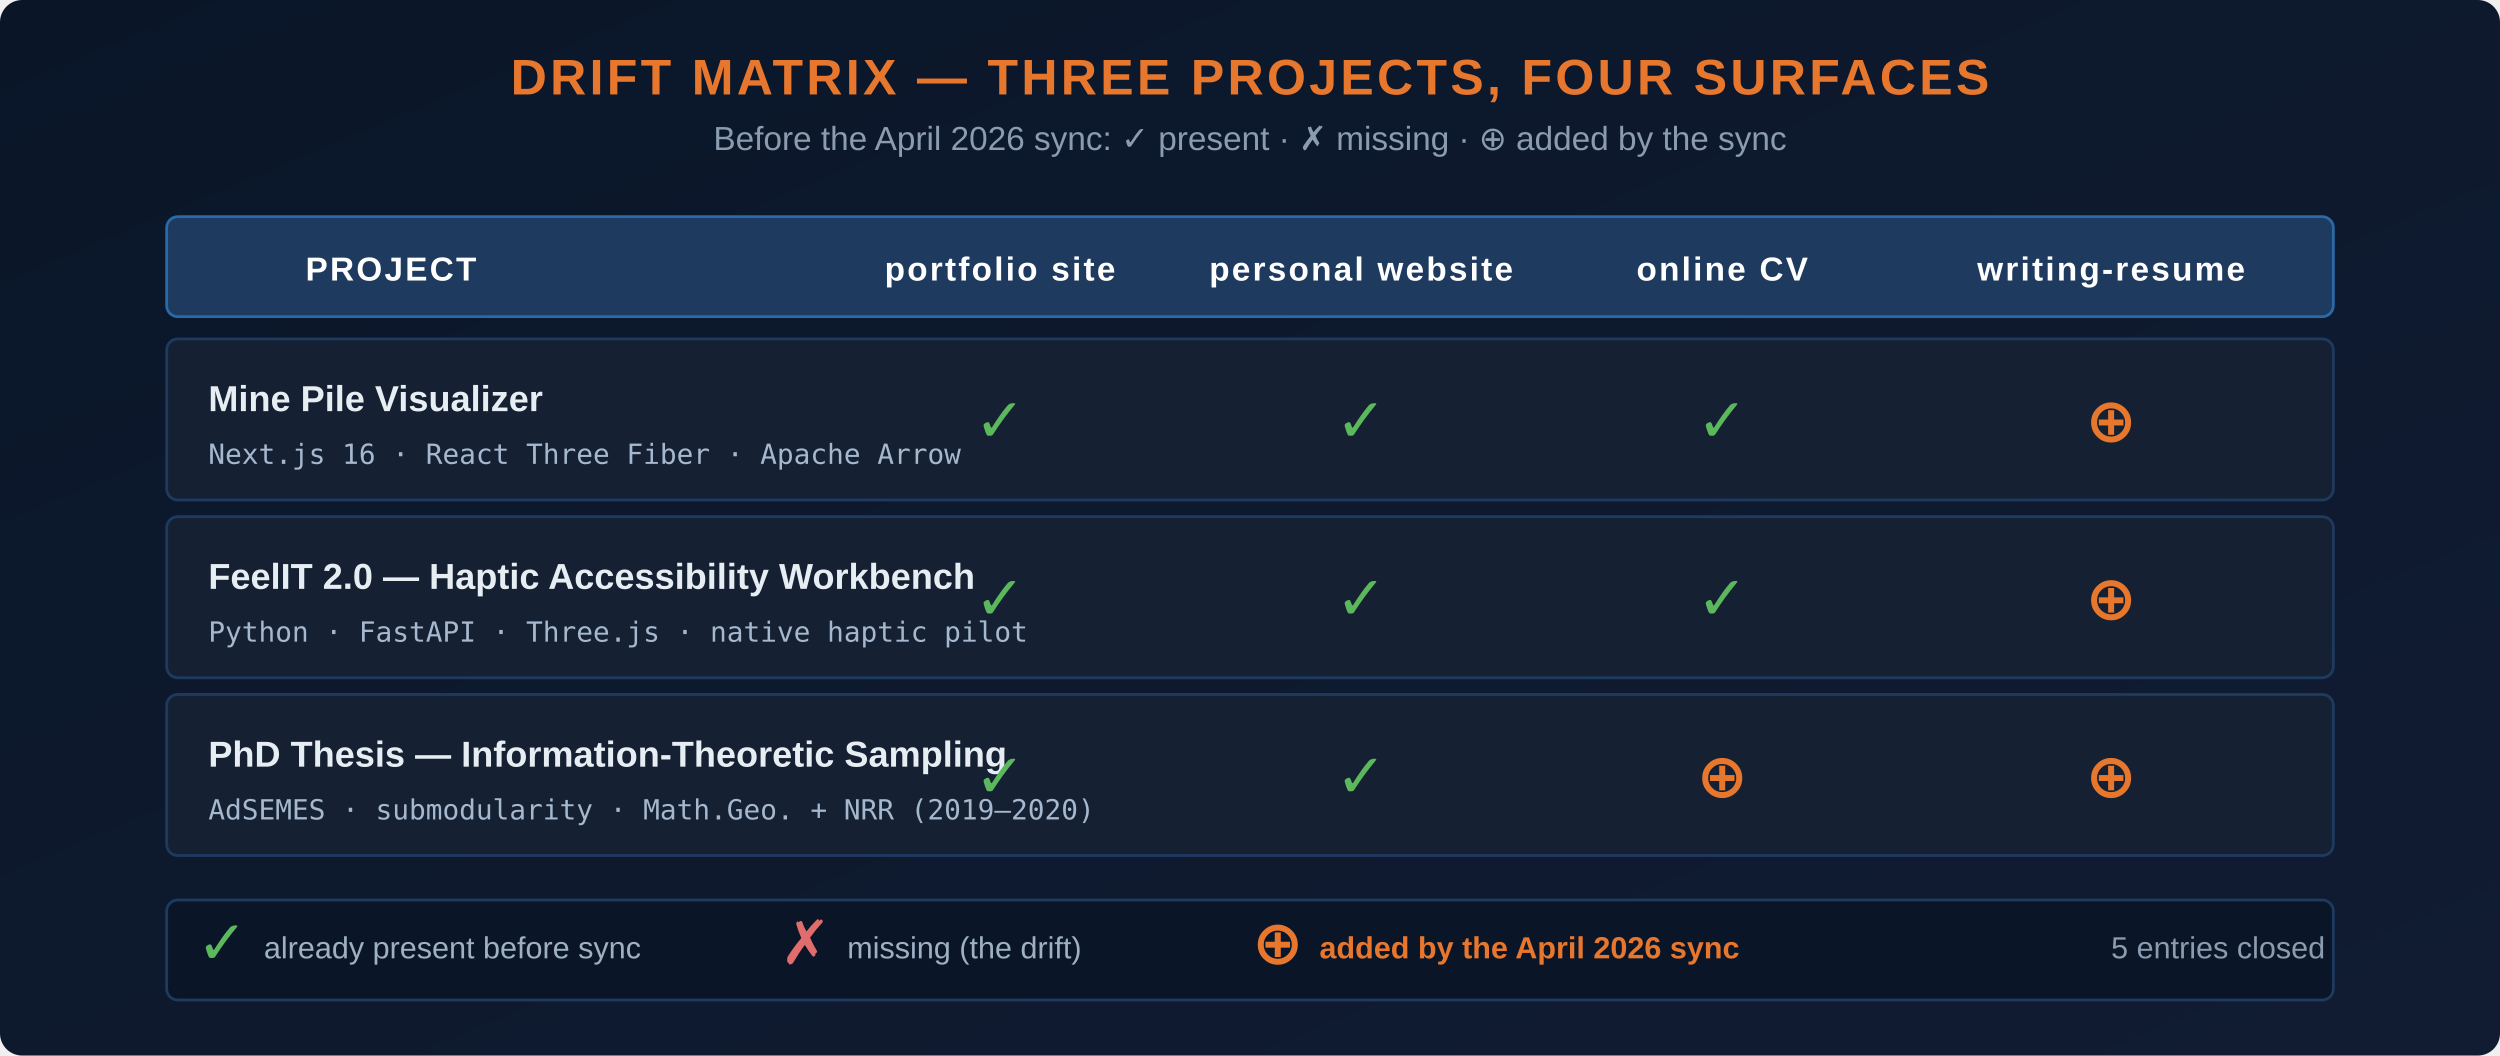
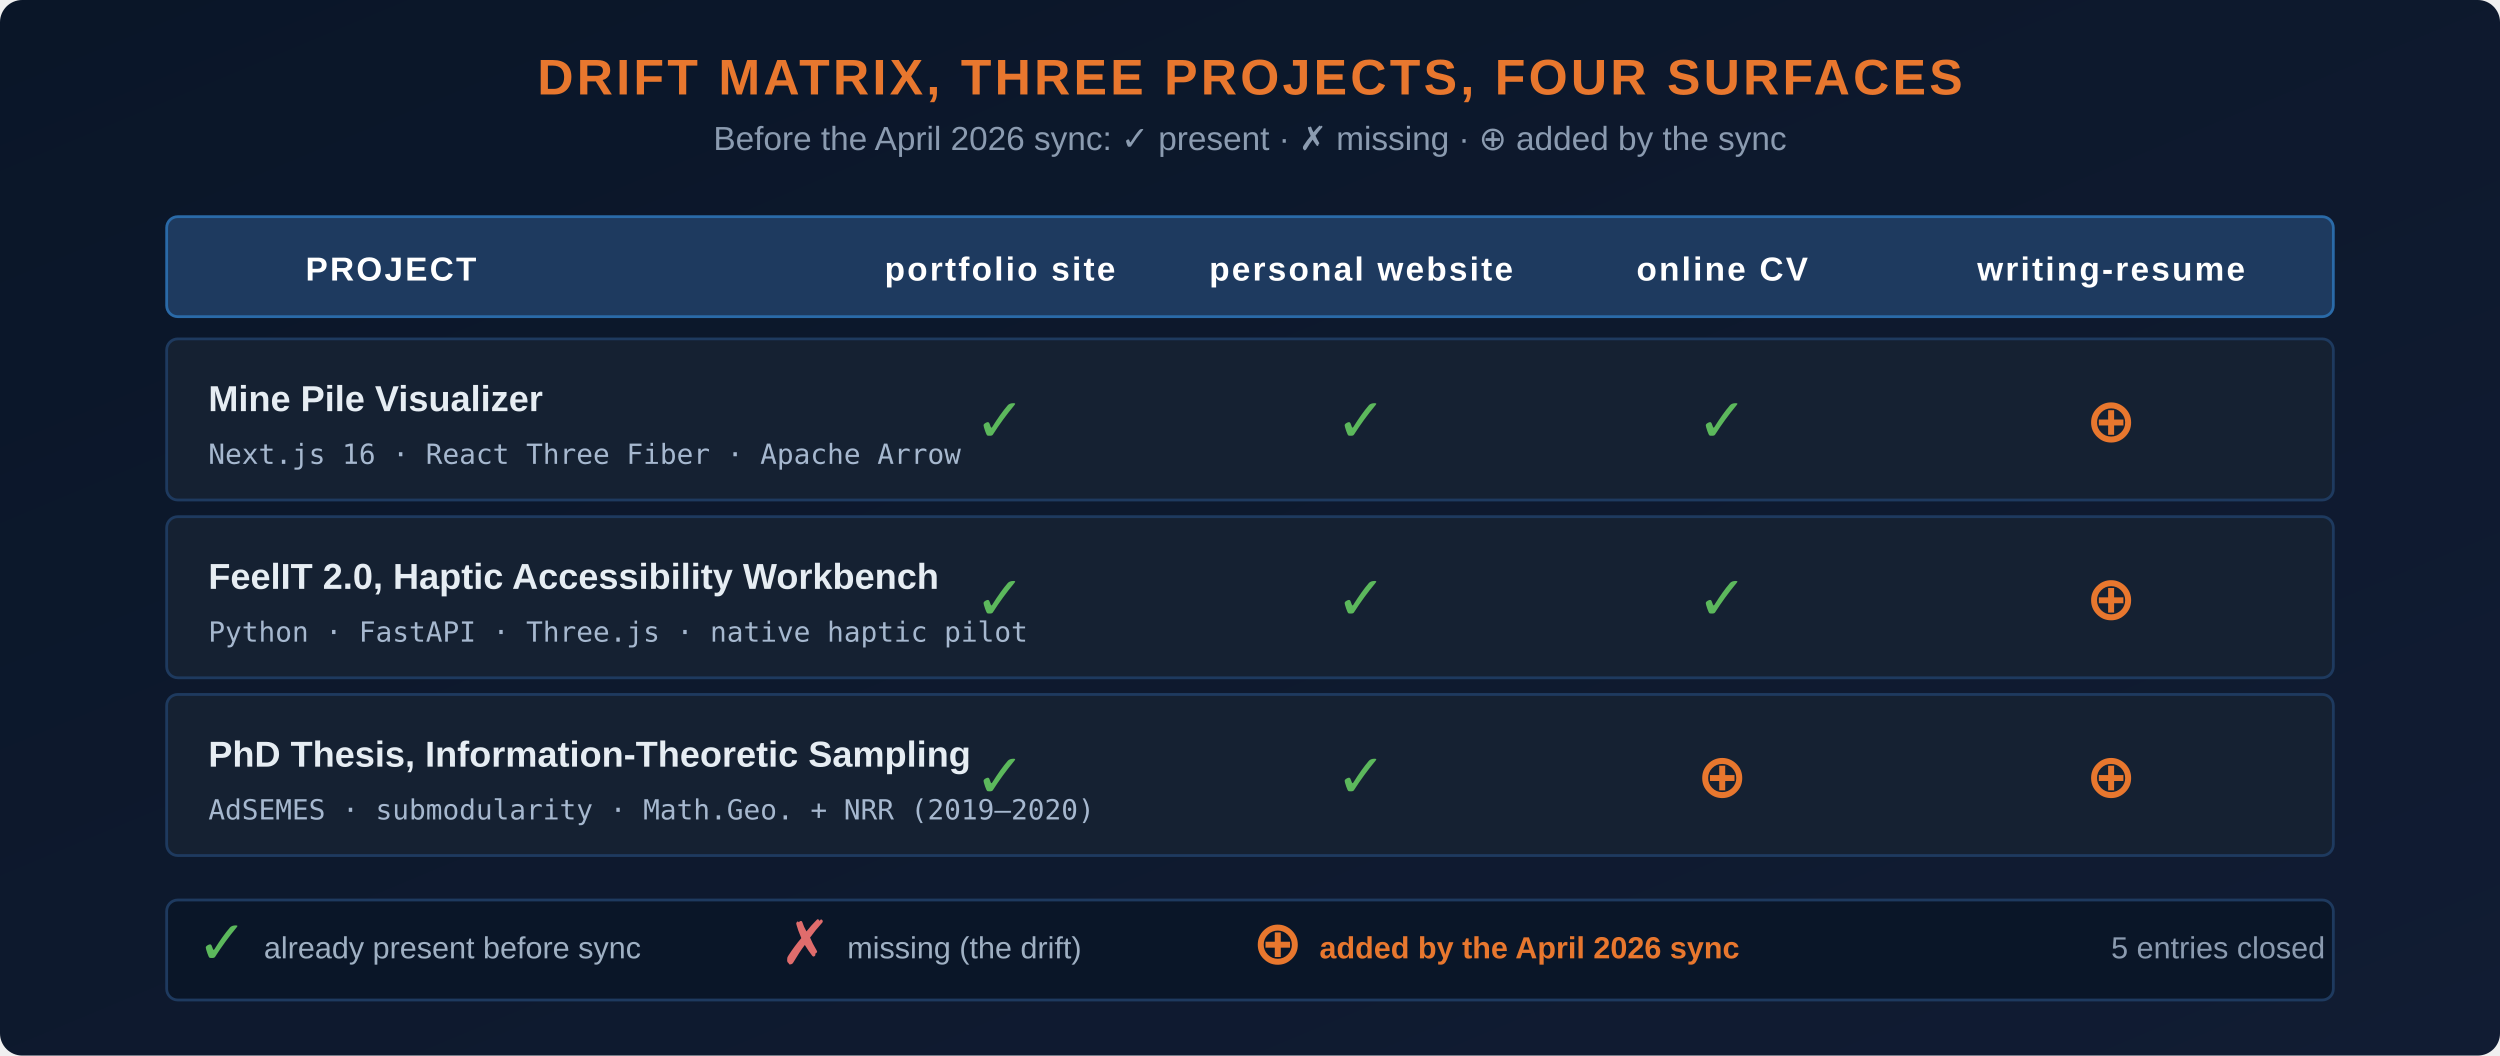
<svg xmlns="http://www.w3.org/2000/svg" viewBox="0 0 900 380" width="900" height="380" role="img" aria-labelledby="title desc">
  <defs>
    <linearGradient id="bg" x1="0" y1="0" x2="1" y2="1">
      <stop offset="0%" stop-color="#0a1628" />
      <stop offset="100%" stop-color="#111c33" />
    </linearGradient>
    <style>
      .title { font: 700 18px 'Segoe UI', Arial, sans-serif; fill: #e8772e; letter-spacing: 1.2px; }
      .subtitle { font: 400 12px 'Segoe UI', Arial, sans-serif; fill: #8b9bb0; }
      .colHeader { font: 700 12px 'Segoe UI', Arial, sans-serif; fill: #ffffff; letter-spacing: 0.8px; }
      .rowLabel { font: 600 13px 'Segoe UI', Arial, sans-serif; fill: #e6edf3; }
      .check { font: 700 22px 'Segoe UI', Arial, sans-serif; fill: #5cb85c; text-anchor: middle; }
      .miss { font: 700 22px 'Segoe UI', Arial, sans-serif; fill: #e06c6c; text-anchor: middle; }
      .added { font: 700 22px 'Segoe UI', Arial, sans-serif; fill: #e8772e; text-anchor: middle; }
      .caption { font: 400 11px 'Segoe UI', Arial, sans-serif; fill: #7db8e0; }
      .mono { font: 400 10px Consolas, monospace; fill: #a6b8cf; }
    </style>
  </defs>
  <rect width="900" height="380" fill="url(#bg)" rx="8" />
-   <text x="450" y="34" class="title" text-anchor="middle">DRIFT MATRIX — THREE PROJECTS, FOUR SURFACES</text>
+   <text x="450" y="34" class="title" text-anchor="middle">DRIFT MATRIX, THREE PROJECTS, FOUR SURFACES</text>
  <text x="450" y="54" class="subtitle" text-anchor="middle">Before the April 2026 sync: ✓ present · ✗ missing · ⊕ added by the sync</text>
  <rect x="60" y="78" width="780" height="36" rx="4" fill="#1e3a5f" stroke="#2a6aa8" stroke-width="1" />
  <text x="110" y="101" class="colHeader">PROJECT</text>
  <text x="360" y="101" class="colHeader" text-anchor="middle">portfolio site</text>
  <text x="490" y="101" class="colHeader" text-anchor="middle">personal website</text>
  <text x="620" y="101" class="colHeader" text-anchor="middle">online CV</text>
  <text x="760" y="101" class="colHeader" text-anchor="middle">writing-resume</text>
  <rect x="60" y="122" width="780" height="58" rx="4" fill="#152132" stroke="#1e3a5f" stroke-width="1" />
  <text x="75" y="148" class="rowLabel">Mine Pile Visualizer</text>
  <text x="75" y="167" class="mono">Next.js 16 · React Three Fiber · Apache Arrow</text>
  <text x="360" y="159" class="check">✓</text>
  <text x="490" y="159" class="check">✓</text>
  <text x="620" y="159" class="check">✓</text>
  <text x="760" y="159" class="added">⊕</text>
  <rect x="60" y="186" width="780" height="58" rx="4" fill="#152132" stroke="#1e3a5f" stroke-width="1" />
-   <text x="75" y="212" class="rowLabel">FeelIT 2.0 — Haptic Accessibility Workbench</text>
+   <text x="75" y="212" class="rowLabel">FeelIT 2.0, Haptic Accessibility Workbench</text>
  <text x="75" y="231" class="mono">Python · FastAPI · Three.js · native haptic pilot</text>
  <text x="360" y="223" class="check">✓</text>
  <text x="490" y="223" class="check">✓</text>
  <text x="620" y="223" class="check">✓</text>
  <text x="760" y="223" class="added">⊕</text>
  <rect x="60" y="250" width="780" height="58" rx="4" fill="#152132" stroke="#1e3a5f" stroke-width="1" />
-   <text x="75" y="276" class="rowLabel">PhD Thesis — Information-Theoretic Sampling</text>
+   <text x="75" y="276" class="rowLabel">PhD Thesis, Information-Theoretic Sampling</text>
  <text x="75" y="295" class="mono">AdSEMES · submodularity · Math.Geo. + NRR (2019–2020)</text>
  <text x="360" y="287" class="check">✓</text>
  <text x="490" y="287" class="check">✓</text>
  <text x="620" y="287" class="added">⊕</text>
  <text x="760" y="287" class="added">⊕</text>
  <rect x="60" y="324" width="780" height="36" rx="4" fill="#0a1628" stroke="#1e3a5f" stroke-width="1" />
  <text x="80" y="347" class="check">✓</text>
  <text x="95" y="345" class="caption" style="fill:#9fb0c3;">already present before sync</text>
  <text x="290" y="347" class="miss">✗</text>
  <text x="305" y="345" class="caption" style="fill:#9fb0c3;">missing (the drift)</text>
  <text x="460" y="347" class="added">⊕</text>
  <text x="475" y="345" class="caption" style="fill:#e8772e; font-weight:700;">added by the April 2026 sync</text>
  <text x="760" y="345" class="caption" style="fill:#8b9bb0;">5 entries closed</text>
</svg>
